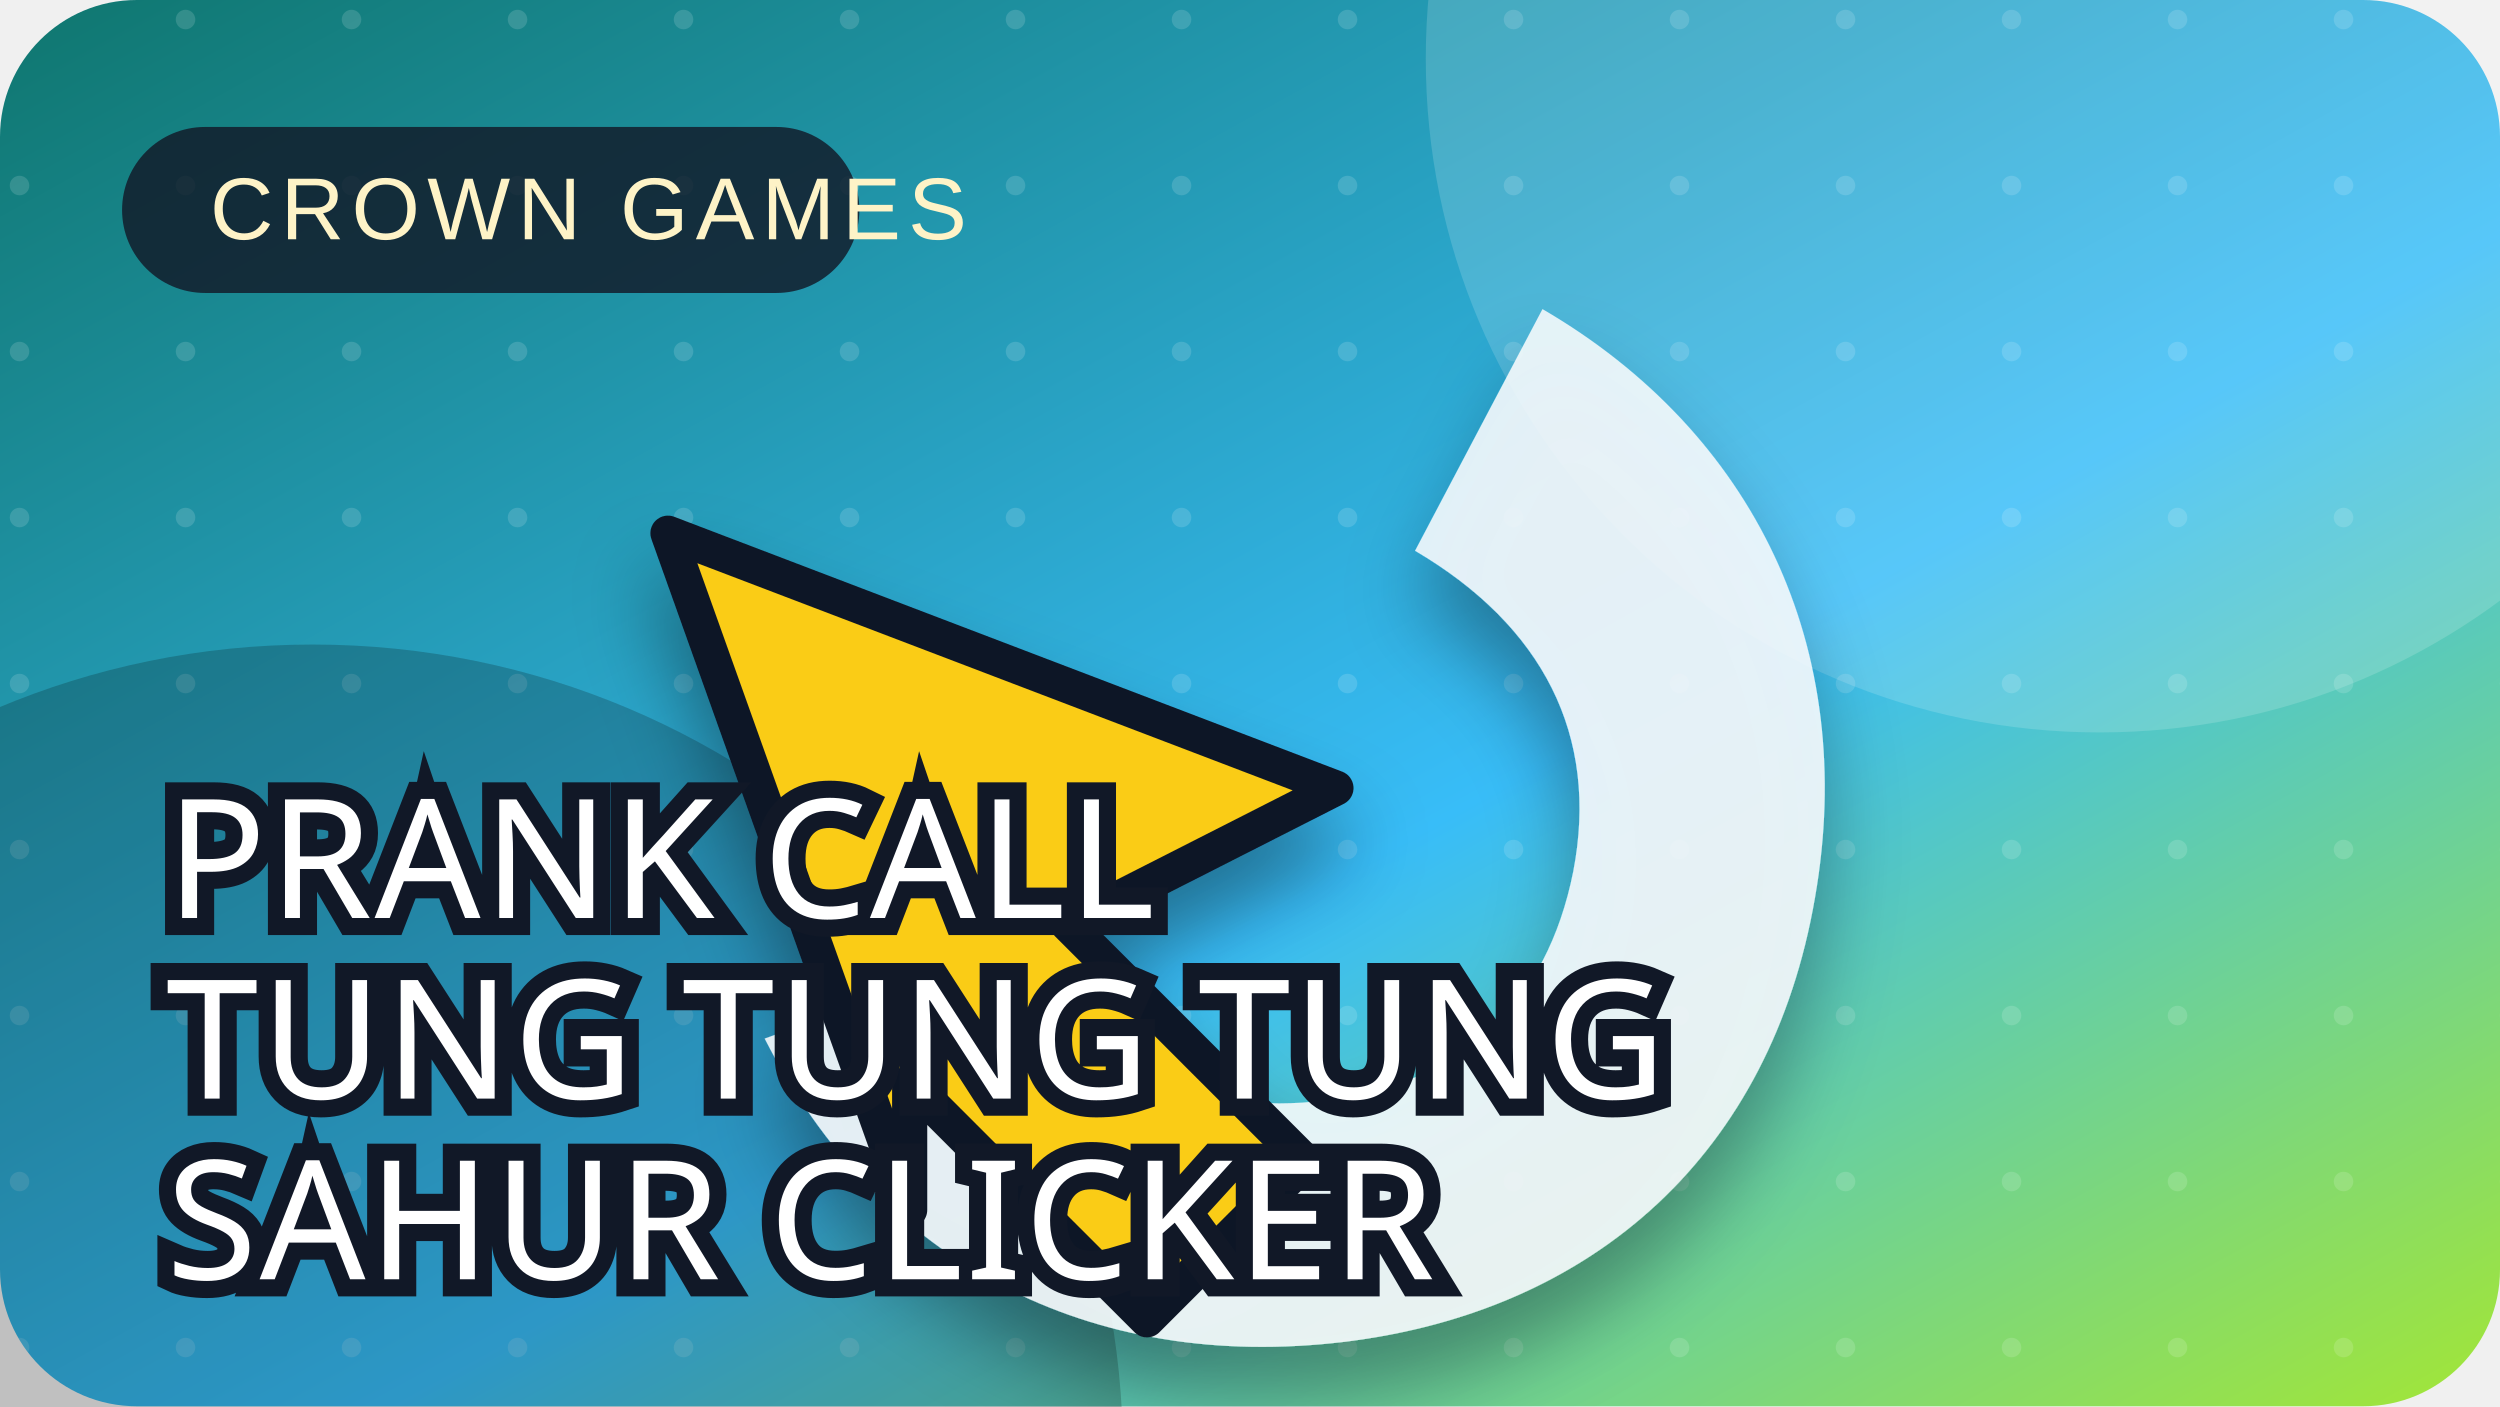
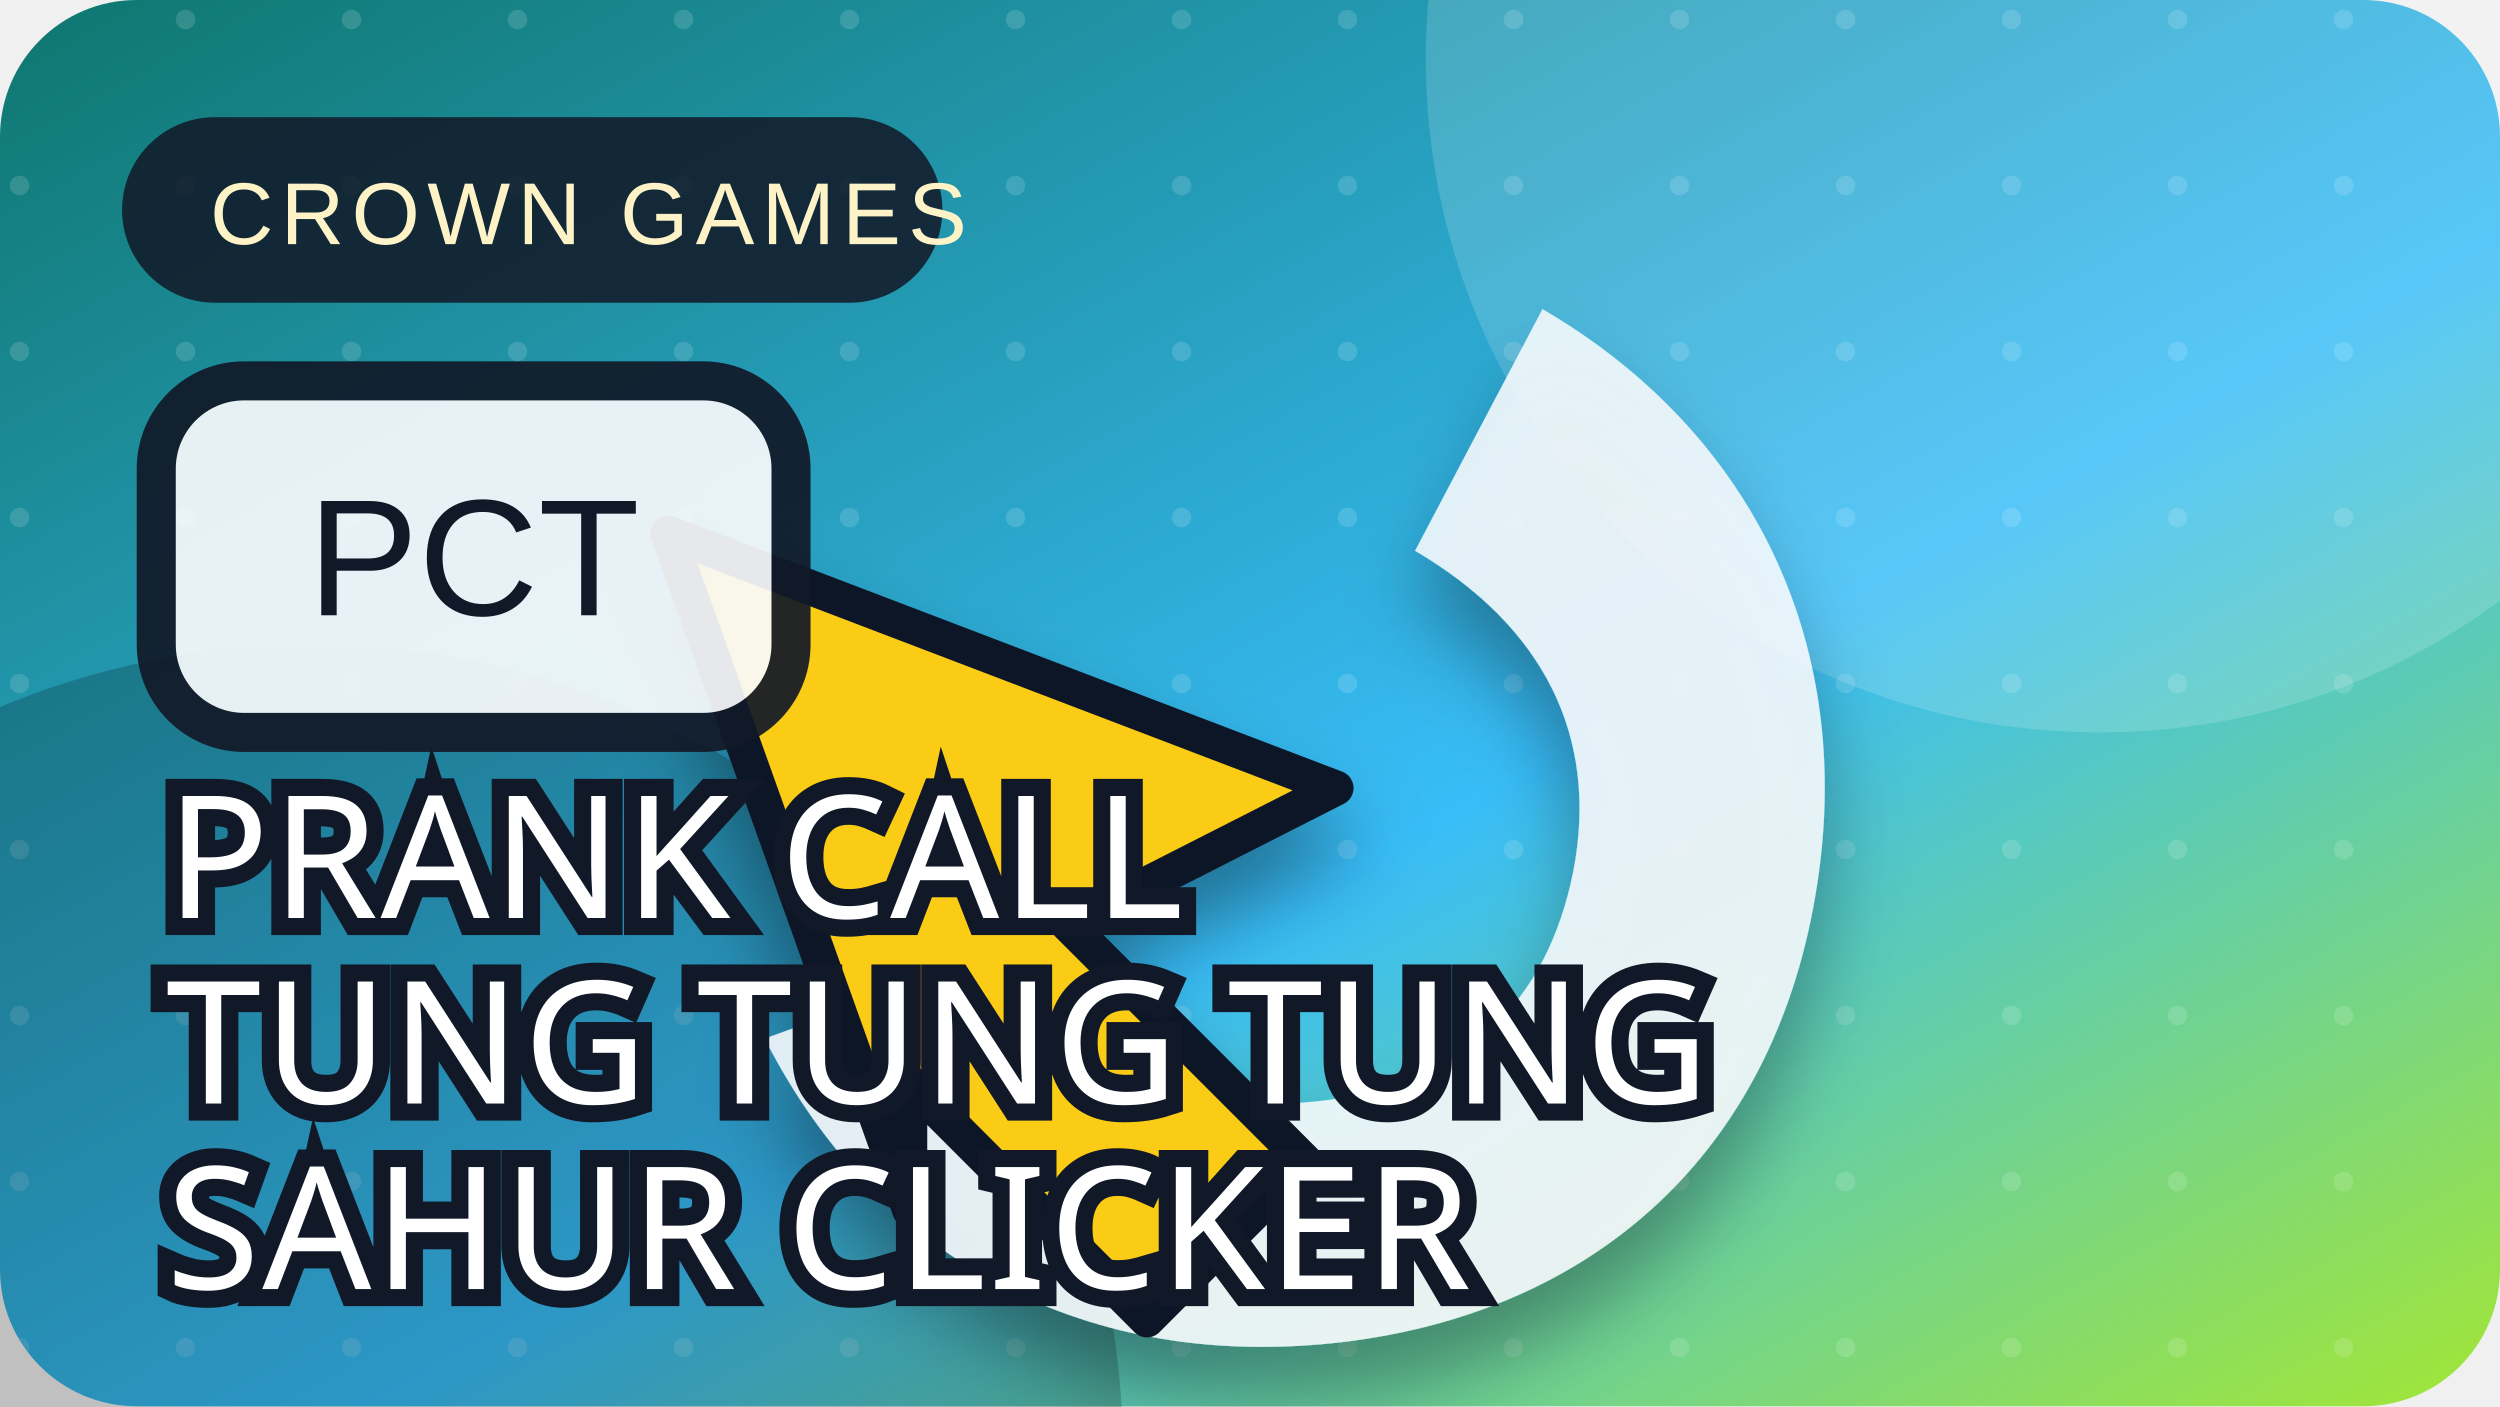
<svg xmlns="http://www.w3.org/2000/svg" width="512" height="288" viewBox="0 0 512 288" role="img" aria-label="Prank Call Tung Tung Tung Sahur Clicker">
  <defs>
    <linearGradient id="g3072170099bg" x1="0" y1="0" x2="1" y2="1">
      <stop offset="0" stop-color="#0f766e" />
      <stop offset=".58" stop-color="#38bdf8" />
      <stop offset="1" stop-color="#a3e635" />
    </linearGradient>
    <filter id="g3072170099shadow" x="-20%" y="-20%" width="140%" height="140%">
      <feDropShadow dx="0" dy="12" stdDeviation="9" flood-color="#000" flood-opacity=".38" />
    </filter>
    <pattern id="g3072170099dots" width="34" height="34" patternUnits="userSpaceOnUse">
      <circle cx="4" cy="4" r="2" fill="#fff" opacity=".2" />
    </pattern>
  </defs>
  <rect width="512" height="288" rx="28" fill="url(#g3072170099bg)" />
  <rect width="512" height="288" rx="28" fill="url(#g3072170099dots)" opacity=".7" />
  <circle cx="430" cy="12" r="138" fill="#fff" opacity=".16" />
  <circle cx="64" cy="298" r="166" fill="#000" opacity=".2" />
  <g filter="url(#g3072170099shadow)" transform="translate(18 -6) scale(.9)">
    <path d="M331 77c48 28 72 77 62 134-10 58-50 94-107 101-58 7-106-18-132-69l61-22c15 28 37 40 67 36 31-4 50-22 56-52 6-31-7-56-36-73z" fill="#f8fafc" opacity=".88" />
    <path d="M187 282l-55-154 152 58-61 31 54 54-36 36-54-54z" fill="#facc15" stroke="#111827" stroke-width="8" stroke-linejoin="round" />
  </g>
-   <rect x="25" y="26" width="151" height="34" rx="17" fill="#111827" opacity=".82" />
-   <text x="43" y="49" font-size="18" font-family="Arial Black, Arial, sans-serif" fill="#fef3c7" letter-spacing="1.5">CROWN GAMES</text>
-   <text x="34" y="188" font-size="34" font-family="Impact, Arial Black, sans-serif" fill="#fff" stroke="#111827" stroke-width="7" paint-order="stroke" letter-spacing=".5">PRANK CALL</text>
-   <text x="34" y="225" font-size="34" font-family="Impact, Arial Black, sans-serif" fill="#fff" stroke="#111827" stroke-width="7" paint-order="stroke" letter-spacing=".5">TUNG TUNG TUNG</text>
-   <text x="34" y="262" font-size="34" font-family="Impact, Arial Black, sans-serif" fill="#fff" stroke="#111827" stroke-width="7" paint-order="stroke" letter-spacing=".5">SAHUR CLICKER</text>
+   <rect x="25" y="24" width="168" height="38" rx="19" fill="#111827" opacity=".86" />
+   <text x="43" y="50" font-size="18" font-family="Arial Black, Arial, sans-serif" fill="#fef3c7" letter-spacing="1.5">CROWN GAMES</text>
+   <rect x="32" y="78" width="130" height="72" rx="18" fill="#f8fafc" stroke="#111827" stroke-width="8" opacity=".92" />
+   <text x="97" y="126" text-anchor="middle" font-size="34" font-family="Arial Black, Arial, sans-serif" fill="#111827">PCT</text>
+   <text x="34" y="188" font-size="35" font-family="Impact, Arial Black, sans-serif" fill="#fff" stroke="#111827" stroke-width="7" paint-order="stroke" letter-spacing=".5">PRANK CALL</text>
+   <text x="34" y="226" font-size="35" font-family="Impact, Arial Black, sans-serif" fill="#fff" stroke="#111827" stroke-width="7" paint-order="stroke" letter-spacing=".5">TUNG TUNG TUNG</text>
+   <text x="34" y="264" font-size="35" font-family="Impact, Arial Black, sans-serif" fill="#fff" stroke="#111827" stroke-width="7" paint-order="stroke" letter-spacing=".5">SAHUR CLICKER</text>
</svg>
